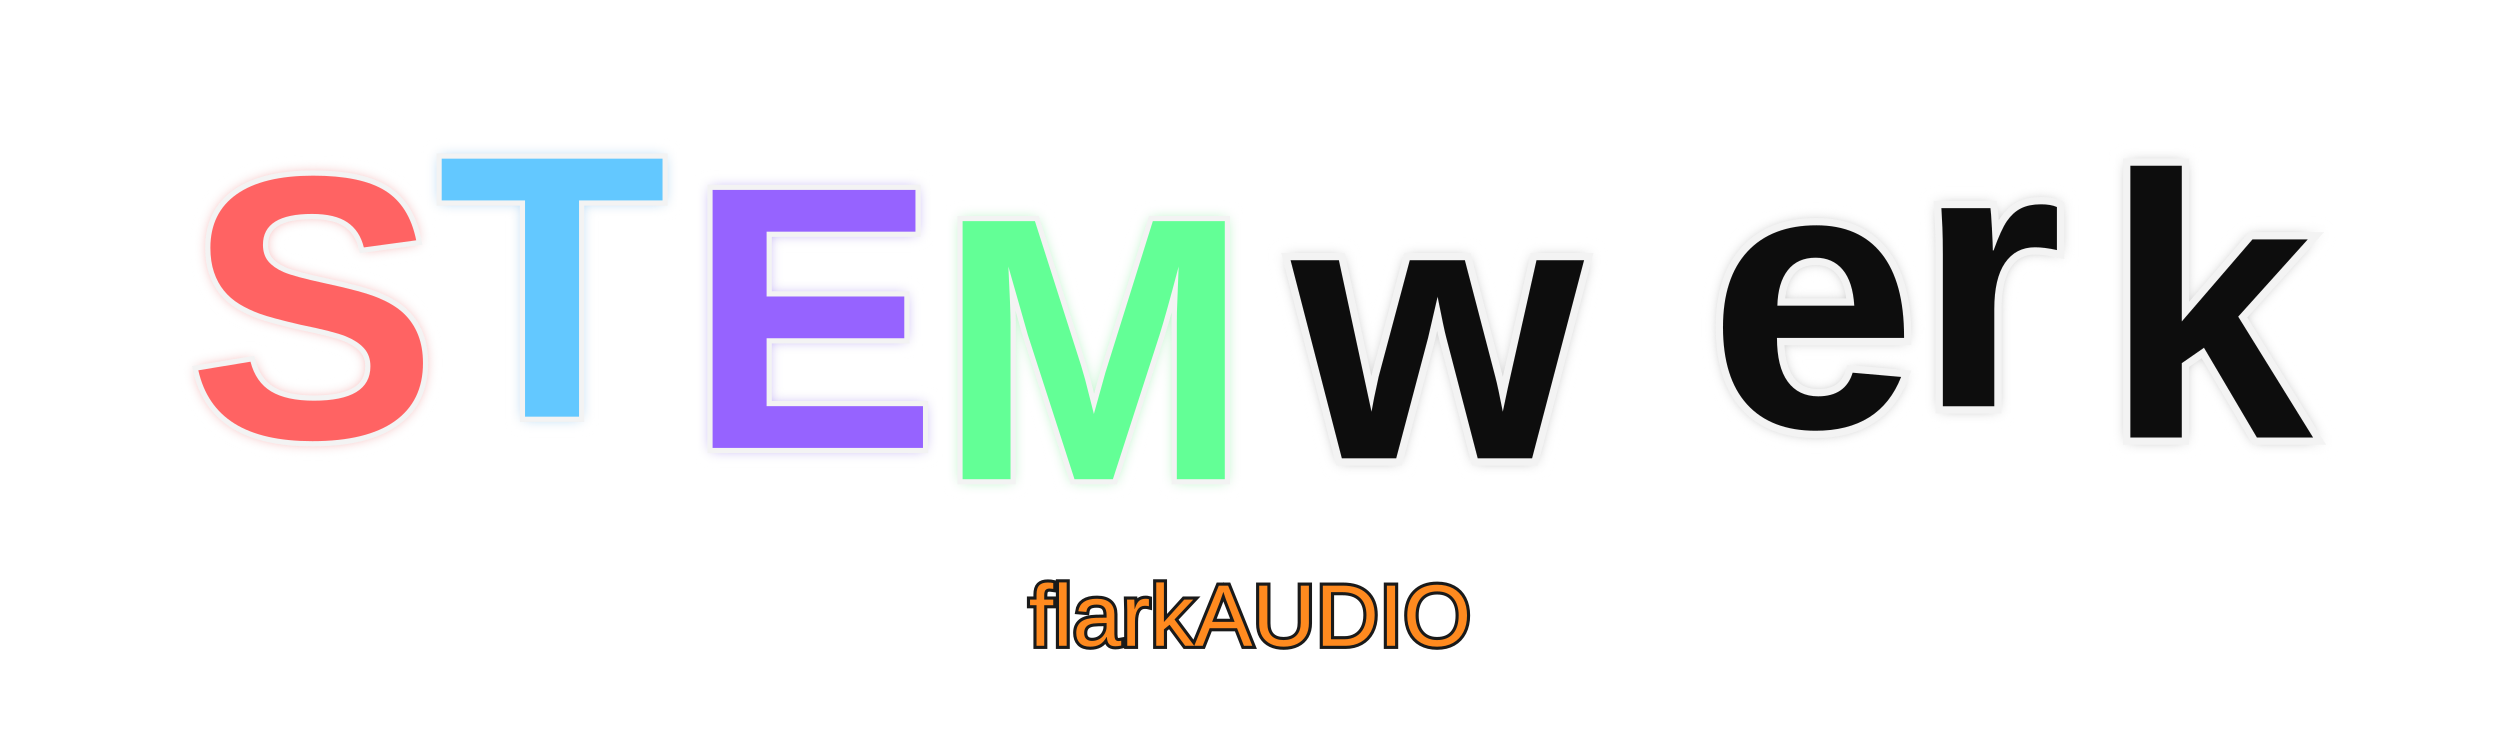
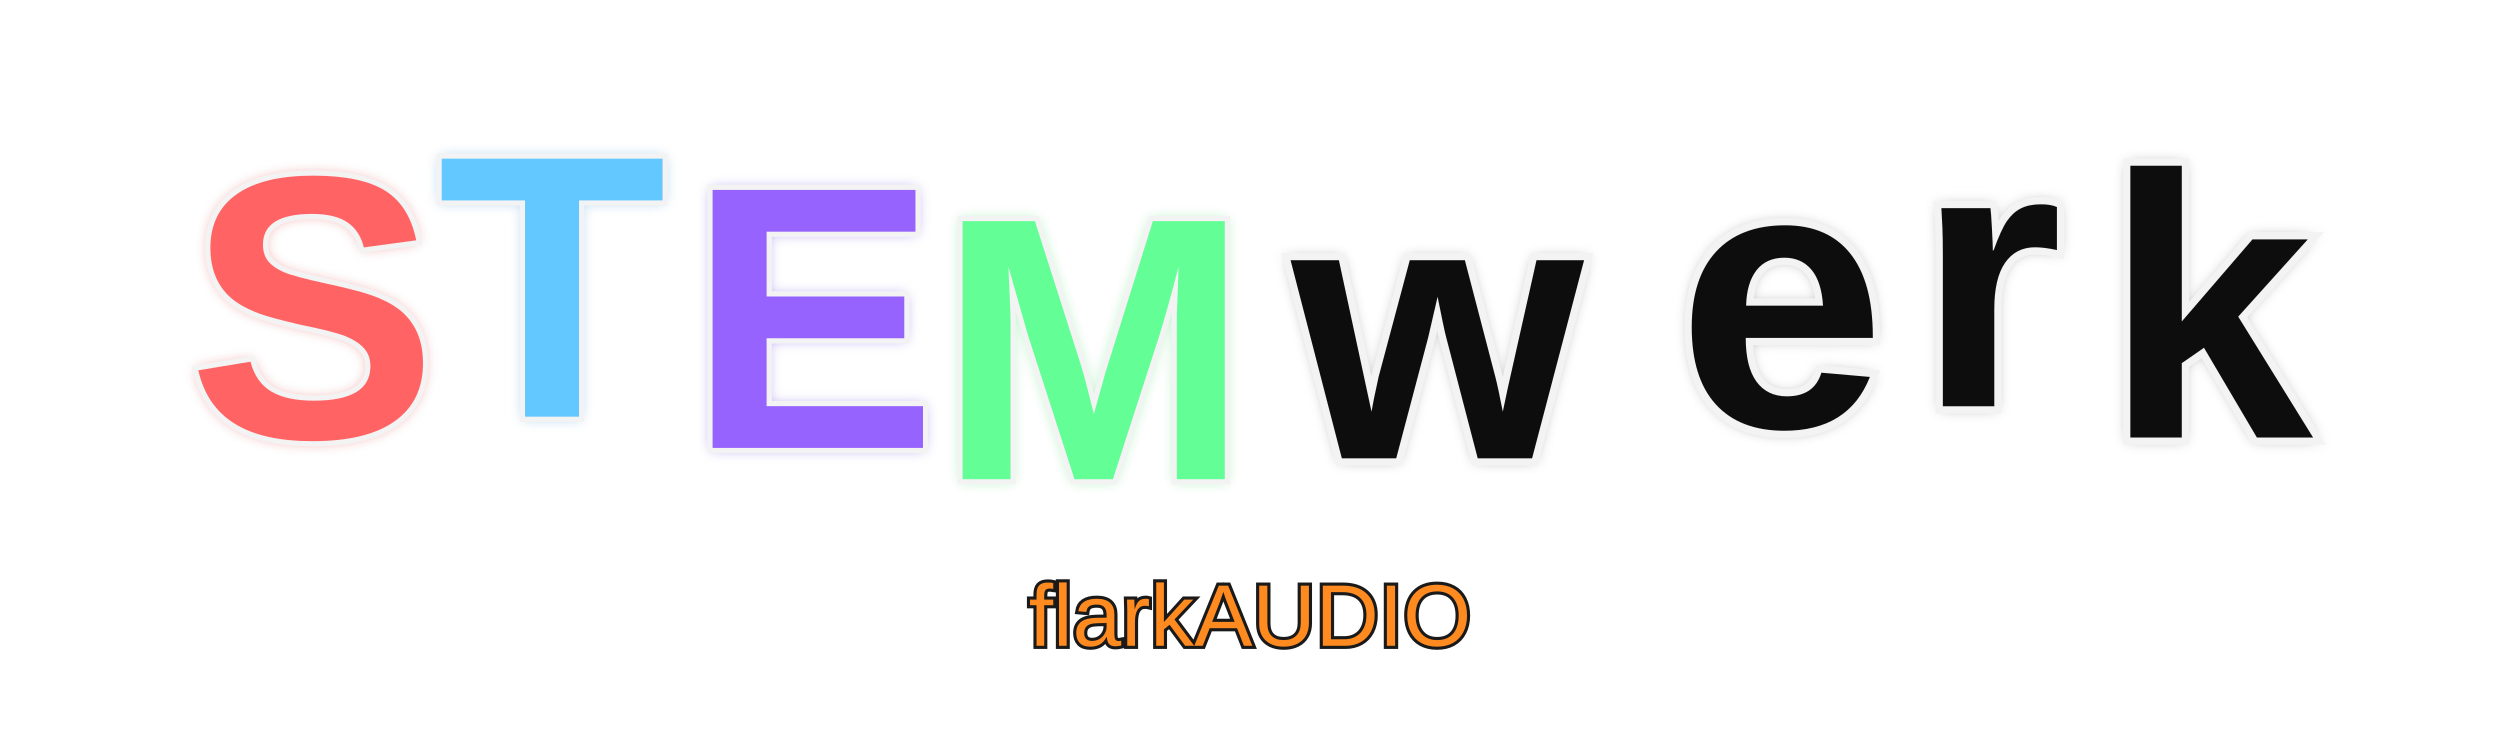
<svg xmlns="http://www.w3.org/2000/svg" width="1200" height="360" viewBox="0 0 1200 360">
  <defs>
    <filter id="softGlow" x="-20%" y="-20%" width="140%" height="140%">
      <feGaussianBlur in="SourceGraphic" stdDeviation="3" result="blur" />
      <feMerge>
        <feMergeNode in="blur" />
        <feMergeNode in="SourceGraphic" />
      </feMerge>
    </filter>
  </defs>
  <g font-family="Arial, Helvetica, sans-serif" font-weight="700" font-size="180" filter="url(#softGlow)">
    <text x="90" y="210" fill="#FF6464" stroke="#f3f3f3" stroke-width="5" paint-order="stroke fill">
      S
      <animate attributeName="y" values="210;190;210" dur="2.4s" repeatCount="indefinite" begin="0s" />
    </text>
    <text x="210" y="200" fill="#64C8FF" stroke="#f3f3f3" stroke-width="5" paint-order="stroke fill">
      T
      <animate attributeName="y" values="200;220;200" dur="2.4s" repeatCount="indefinite" begin="0.2s" />
    </text>
    <text x="330" y="215" fill="#9664FF" stroke="#f3f3f3" stroke-width="5" paint-order="stroke fill">
      E
      <animate attributeName="y" values="215;195;215" dur="2.4s" repeatCount="indefinite" begin="0.4s" />
    </text>
    <text x="450" y="230" fill="#64FF96" stroke="#f3f3f3" stroke-width="5" paint-order="stroke fill">
      M
      <animate attributeName="y" values="230;205;230" dur="2.4s" repeatCount="indefinite" begin="0.6s" />
    </text>
    <text x="620" y="220" fill="#111111" stroke="#f3f3f3" stroke-width="7" paint-order="stroke fill">
      w
      <animate attributeName="y" values="220;200;220" dur="2.4s" repeatCount="indefinite" begin="0.8s" />
    </text>
-     <text x="820" y="205" fill="#111111" stroke="#f3f3f3" stroke-width="7" paint-order="stroke fill">
+     <text x="805" y="205" fill="#111111" stroke="#f3f3f3" stroke-width="7" paint-order="stroke fill">
      e
      <animate attributeName="y" values="205;225;205" dur="2.4s" repeatCount="indefinite" begin="1s" />
    </text>
    <text x="920" y="195" fill="#111111" stroke="#f3f3f3" stroke-width="7" paint-order="stroke fill">
      r
      <animate attributeName="y" values="195;215;195" dur="2.4s" repeatCount="indefinite" begin="1.2s" />
    </text>
    <text x="1010" y="210" fill="#111111" stroke="#f3f3f3" stroke-width="7" paint-order="stroke fill">
      k
      <animate attributeName="y" values="210;190;210" dur="2.4s" repeatCount="indefinite" begin="1.4s" />
    </text>
  </g>
  <g font-family="Arial, Helvetica, sans-serif" font-size="42">
    <text x="600" y="310" text-anchor="middle" fill="#ff8a1f" stroke="#1a1a1a" stroke-width="3" paint-order="stroke fill">flarkAUDIO</text>
  </g>
</svg>
